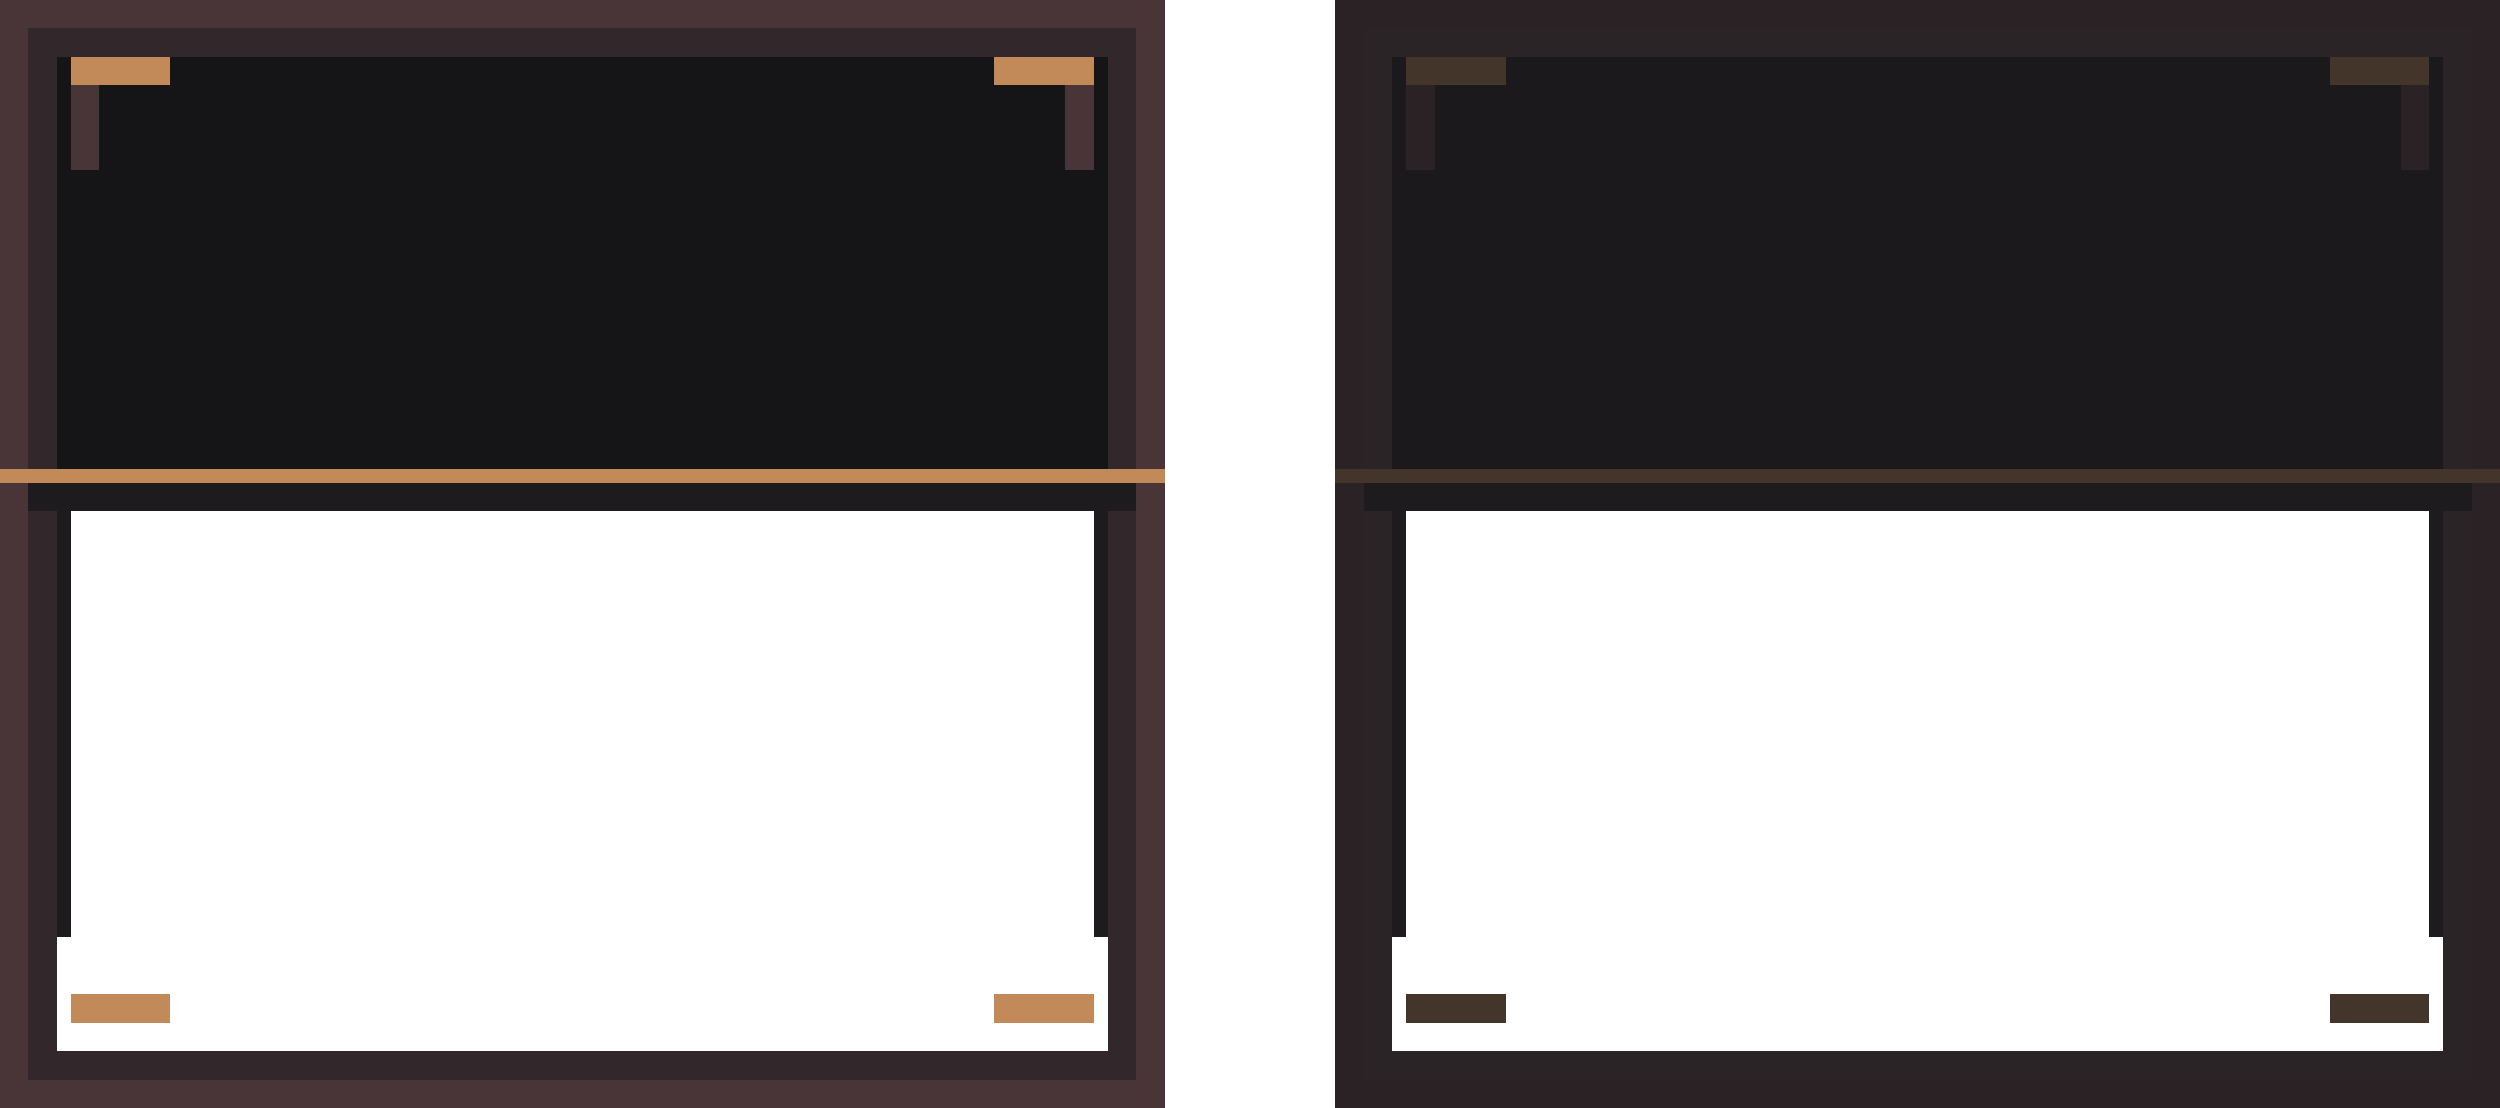
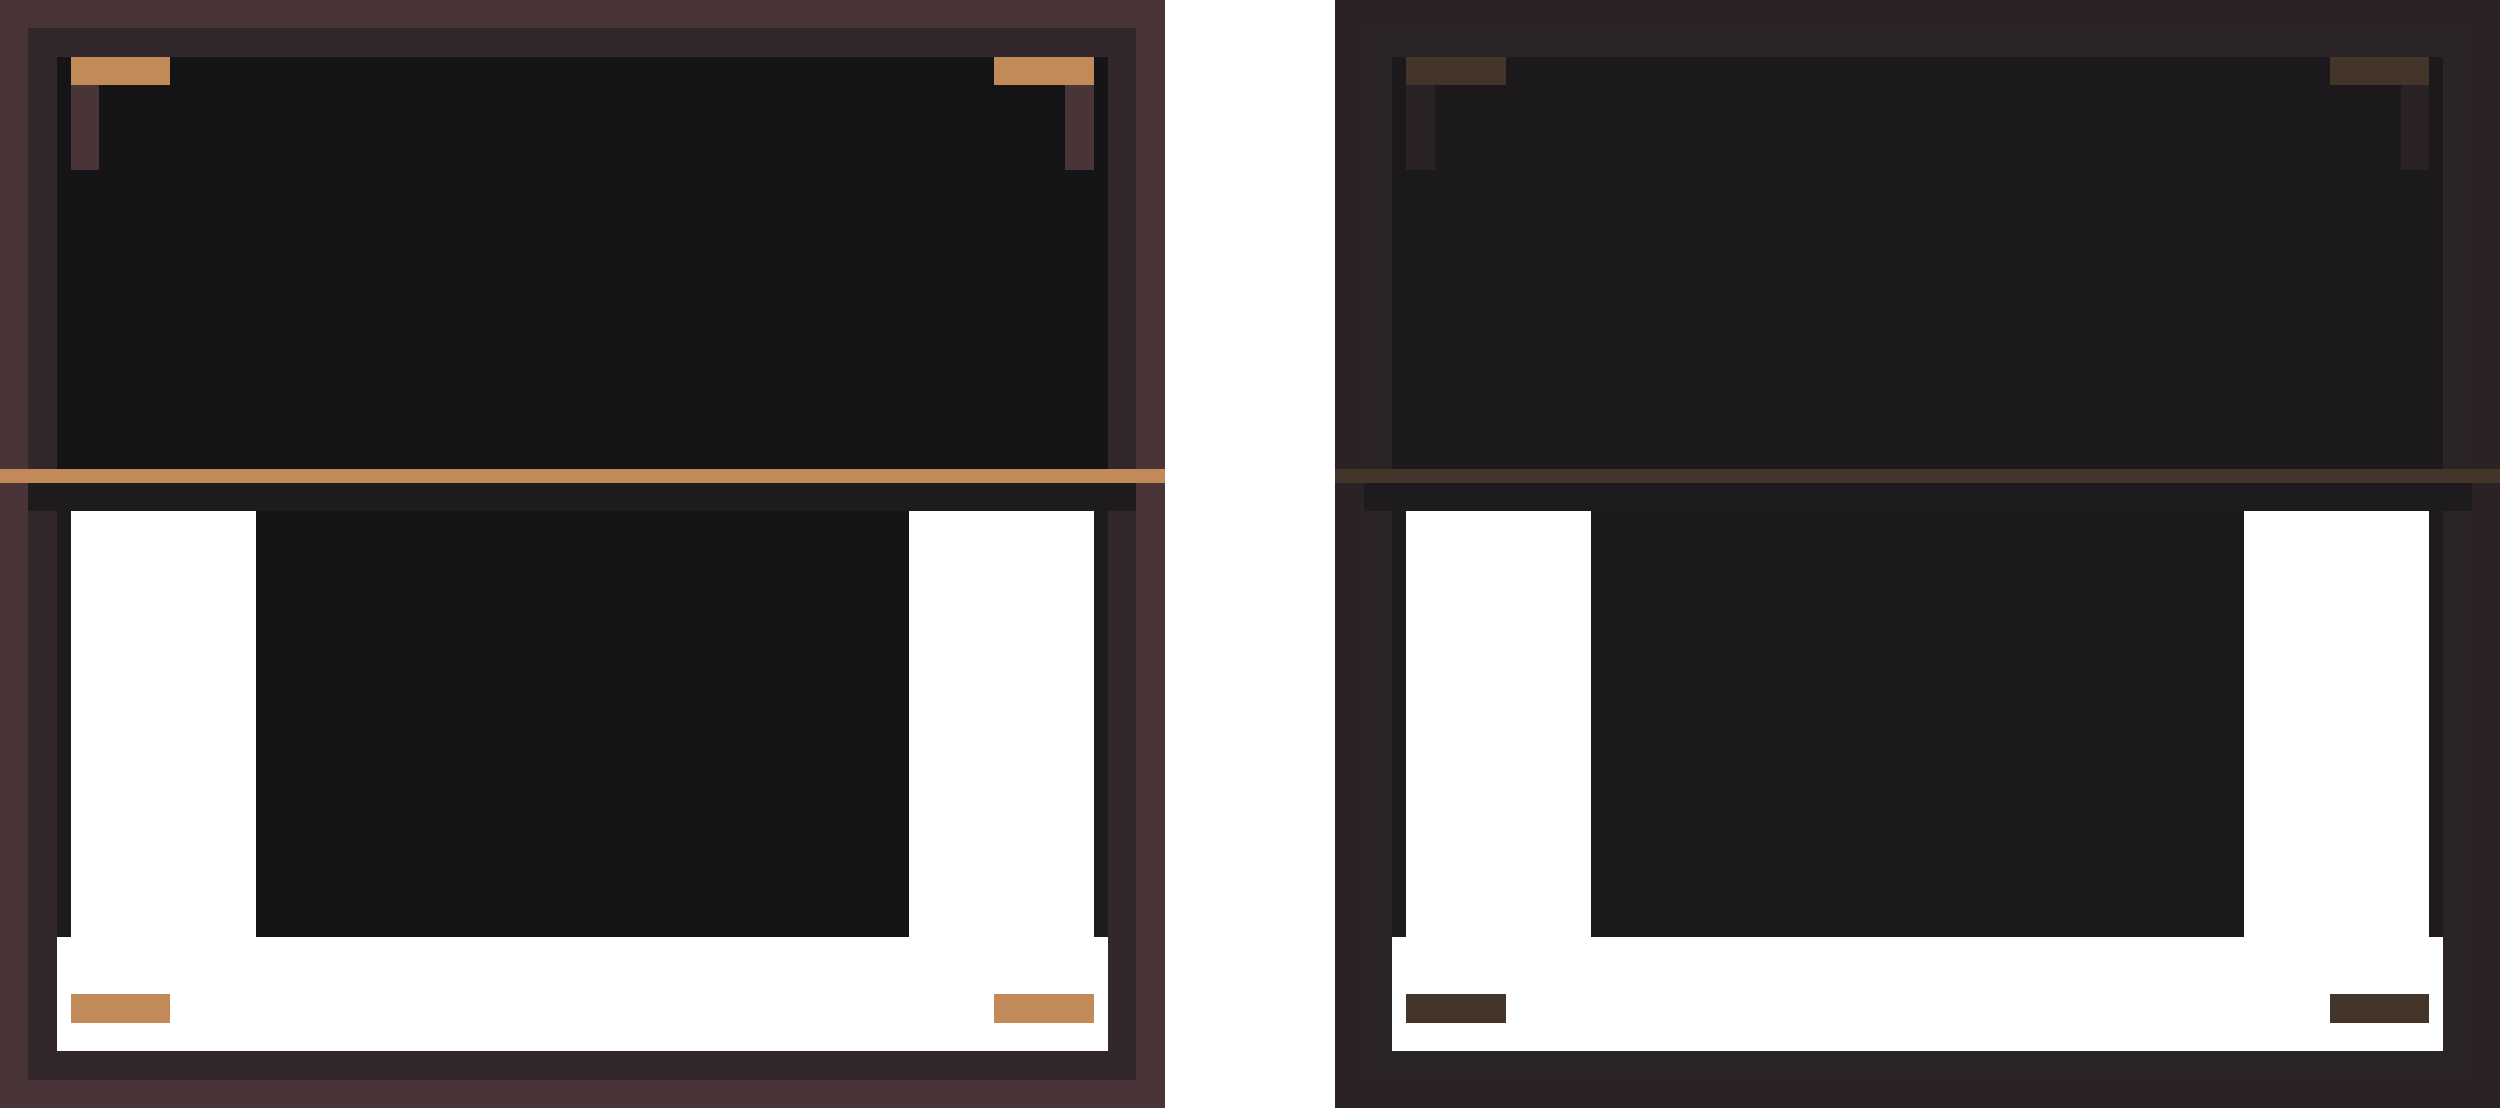
<svg xmlns="http://www.w3.org/2000/svg" width="176" height="78" viewBox="0 0 176 78" shape-rendering="crispEdges">
  <g id="decoration-topleft" transform="translate(0,0)">
    <rect x="0" y="0" width="18" height="36" fill="#151416" />
    <rect x="0" y="0" width="18" height="36" fill="#151416" />
    <rect x="0" y="0" width="18" height="2" fill="#493537" />
    <rect x="0" y="0" width="2" height="36" fill="#493537" />
    <rect x="2" y="2" width="16" height="2" fill="#32282B" />
    <rect x="2" y="4" width="2" height="32" fill="#32282B" />
    <rect x="5" y="4" width="7" height="2" fill="#C18A58" />
    <rect x="5" y="6" width="2" height="6" fill="#493537" />
    <rect x="0" y="33" width="18" height="1" fill="#C18A58" />
    <rect x="2" y="34" width="16" height="2" fill="#1E1B1E" />
  </g>
  <g id="decoration-top" transform="translate(18,0)">
    <rect x="0" y="0" width="46" height="36" fill="#151416" />
    <rect x="0" y="0" width="46" height="36" fill="#151416" />
    <rect x="0" y="0" width="46" height="2" fill="#493537" />
    <rect x="0" y="2" width="46" height="2" fill="#32282B" />
    <rect x="0" y="33" width="46" height="1" fill="#C18A58" />
    <rect x="0" y="34" width="46" height="2" fill="#1E1B1E" />
  </g>
  <g id="decoration-topright" transform="translate(64,0)">
    <rect x="0" y="0" width="18" height="36" fill="#151416" />
    <rect x="0" y="0" width="18" height="36" fill="#151416" />
    <rect x="0" y="0" width="18" height="2" fill="#493537" />
    <rect x="16" y="0" width="2" height="36" fill="#493537" />
    <rect x="0" y="2" width="16" height="2" fill="#32282B" />
    <rect x="14" y="4" width="2" height="32" fill="#32282B" />
    <rect x="6" y="4" width="7" height="2" fill="#C18A58" />
    <rect x="11" y="6" width="2" height="6" fill="#493537" />
    <rect x="0" y="33" width="18" height="1" fill="#C18A58" />
    <rect x="0" y="34" width="16" height="2" fill="#1E1B1E" />
  </g>
  <g id="decoration-left" transform="translate(0,36)">
    <rect x="0" y="0" width="18" height="30" fill="#000000" fill-opacity="0.001" />
    <rect x="0" y="0" width="2" height="30" fill="#493537" />
    <rect x="2" y="0" width="2" height="30" fill="#32282B" />
    <rect x="4" y="0" width="1" height="30" fill="#1E1B1E" />
  </g>
  <g id="decoration-center" transform="translate(18,36)">
    <rect x="0" y="0" width="46" height="30" fill="#000000" fill-opacity="0.001" />
  </g>
  <g id="decoration-right" transform="translate(64,36)">
    <rect x="0" y="0" width="18" height="30" fill="#000000" fill-opacity="0.001" />
    <rect x="16" y="0" width="2" height="30" fill="#493537" />
    <rect x="14" y="0" width="2" height="30" fill="#32282B" />
    <rect x="13" y="0" width="1" height="30" fill="#1E1B1E" />
  </g>
  <g id="decoration-bottomleft" transform="translate(0,66)">
    <rect x="0" y="0" width="18" height="12" fill="#000000" fill-opacity="0.001" />
    <rect x="0" y="0" width="2" height="12" fill="#493537" />
    <rect x="2" y="0" width="2" height="12" fill="#32282B" />
    <rect x="0" y="10" width="18" height="2" fill="#493537" />
    <rect x="2" y="8" width="16" height="2" fill="#32282B" />
    <rect x="5" y="4" width="7" height="2" fill="#C18A58" />
  </g>
  <g id="decoration-bottom" transform="translate(18,66)">
    <rect x="0" y="0" width="46" height="12" fill="#000000" fill-opacity="0.001" />
    <rect x="0" y="10" width="46" height="2" fill="#493537" />
    <rect x="0" y="8" width="46" height="2" fill="#32282B" />
  </g>
  <g id="decoration-bottomright" transform="translate(64,66)">
    <rect x="0" y="0" width="18" height="12" fill="#000000" fill-opacity="0.001" />
    <rect x="16" y="0" width="2" height="12" fill="#493537" />
    <rect x="14" y="0" width="2" height="12" fill="#32282B" />
    <rect x="0" y="10" width="18" height="2" fill="#493537" />
    <rect x="0" y="8" width="16" height="2" fill="#32282B" />
    <rect x="6" y="4" width="7" height="2" fill="#C18A58" />
  </g>
  <g id="decoration-inactive-topleft" transform="translate(94,0)">
    <rect x="0" y="0" width="18" height="36" fill="#1B191B" />
    <rect x="0" y="0" width="18" height="36" fill="#1B191B" />
    <rect x="0" y="0" width="18" height="2" fill="#2A2224" />
    <rect x="0" y="0" width="2" height="36" fill="#2A2224" />
    <rect x="2" y="2" width="16" height="2" fill="#2B2427" />
    <rect x="2" y="4" width="2" height="32" fill="#2B2427" />
    <rect x="5" y="4" width="7" height="2" fill="#44352A" />
    <rect x="5" y="6" width="2" height="6" fill="#2A2224" />
    <rect x="0" y="33" width="18" height="1" fill="#44352A" />
    <rect x="2" y="34" width="16" height="2" fill="#1E1B1E" />
  </g>
  <g id="decoration-inactive-top" transform="translate(112,0)">
    <rect x="0" y="0" width="46" height="36" fill="#1B191B" />
    <rect x="0" y="0" width="46" height="36" fill="#1B191B" />
    <rect x="0" y="0" width="46" height="2" fill="#2A2224" />
    <rect x="0" y="2" width="46" height="2" fill="#2B2427" />
    <rect x="0" y="33" width="46" height="1" fill="#44352A" />
    <rect x="0" y="34" width="46" height="2" fill="#1E1B1E" />
  </g>
  <g id="decoration-inactive-topright" transform="translate(158,0)">
    <rect x="0" y="0" width="18" height="36" fill="#1B191B" />
    <rect x="0" y="0" width="18" height="36" fill="#1B191B" />
    <rect x="0" y="0" width="18" height="2" fill="#2A2224" />
    <rect x="16" y="0" width="2" height="36" fill="#2A2224" />
    <rect x="0" y="2" width="16" height="2" fill="#2B2427" />
    <rect x="14" y="4" width="2" height="32" fill="#2B2427" />
    <rect x="6" y="4" width="7" height="2" fill="#44352A" />
    <rect x="11" y="6" width="2" height="6" fill="#2A2224" />
    <rect x="0" y="33" width="18" height="1" fill="#44352A" />
    <rect x="0" y="34" width="16" height="2" fill="#1E1B1E" />
  </g>
  <g id="decoration-inactive-left" transform="translate(94,36)">
    <rect x="0" y="0" width="18" height="30" fill="#000000" fill-opacity="0.001" />
    <rect x="0" y="0" width="2" height="30" fill="#2A2224" />
    <rect x="2" y="0" width="2" height="30" fill="#2B2427" />
    <rect x="4" y="0" width="1" height="30" fill="#1E1B1E" />
  </g>
  <g id="decoration-inactive-center" transform="translate(112,36)">
    <rect x="0" y="0" width="46" height="30" fill="#000000" fill-opacity="0.001" />
  </g>
  <g id="decoration-inactive-right" transform="translate(158,36)">
    <rect x="0" y="0" width="18" height="30" fill="#000000" fill-opacity="0.001" />
    <rect x="16" y="0" width="2" height="30" fill="#2A2224" />
    <rect x="14" y="0" width="2" height="30" fill="#2B2427" />
    <rect x="13" y="0" width="1" height="30" fill="#1E1B1E" />
  </g>
  <g id="decoration-inactive-bottomleft" transform="translate(94,66)">
    <rect x="0" y="0" width="18" height="12" fill="#000000" fill-opacity="0.001" />
    <rect x="0" y="0" width="2" height="12" fill="#2A2224" />
    <rect x="2" y="0" width="2" height="12" fill="#2B2427" />
    <rect x="0" y="10" width="18" height="2" fill="#2A2224" />
    <rect x="2" y="8" width="16" height="2" fill="#2B2427" />
    <rect x="5" y="4" width="7" height="2" fill="#44352A" />
  </g>
  <g id="decoration-inactive-bottom" transform="translate(112,66)">
    <rect x="0" y="0" width="46" height="12" fill="#000000" fill-opacity="0.001" />
    <rect x="0" y="10" width="46" height="2" fill="#2A2224" />
    <rect x="0" y="8" width="46" height="2" fill="#2B2427" />
  </g>
  <g id="decoration-inactive-bottomright" transform="translate(158,66)">
    <rect x="0" y="0" width="18" height="12" fill="#000000" fill-opacity="0.001" />
    <rect x="16" y="0" width="2" height="12" fill="#2A2224" />
    <rect x="14" y="0" width="2" height="12" fill="#2B2427" />
    <rect x="0" y="10" width="18" height="2" fill="#2A2224" />
    <rect x="0" y="8" width="16" height="2" fill="#2B2427" />
    <rect x="6" y="4" width="7" height="2" fill="#44352A" />
  </g>
+   <g id="decoration-maximized-center" transform="translate(18,36)">
+     <rect x="0" y="0" width="46" height="30" fill="#151416" />
+   </g>
+   <g id="decoration-maximized-inactive-center" transform="translate(112,36)">
+     <rect x="0" y="0" width="46" height="30" fill="#1B191B" />
+   </g>
</svg>
